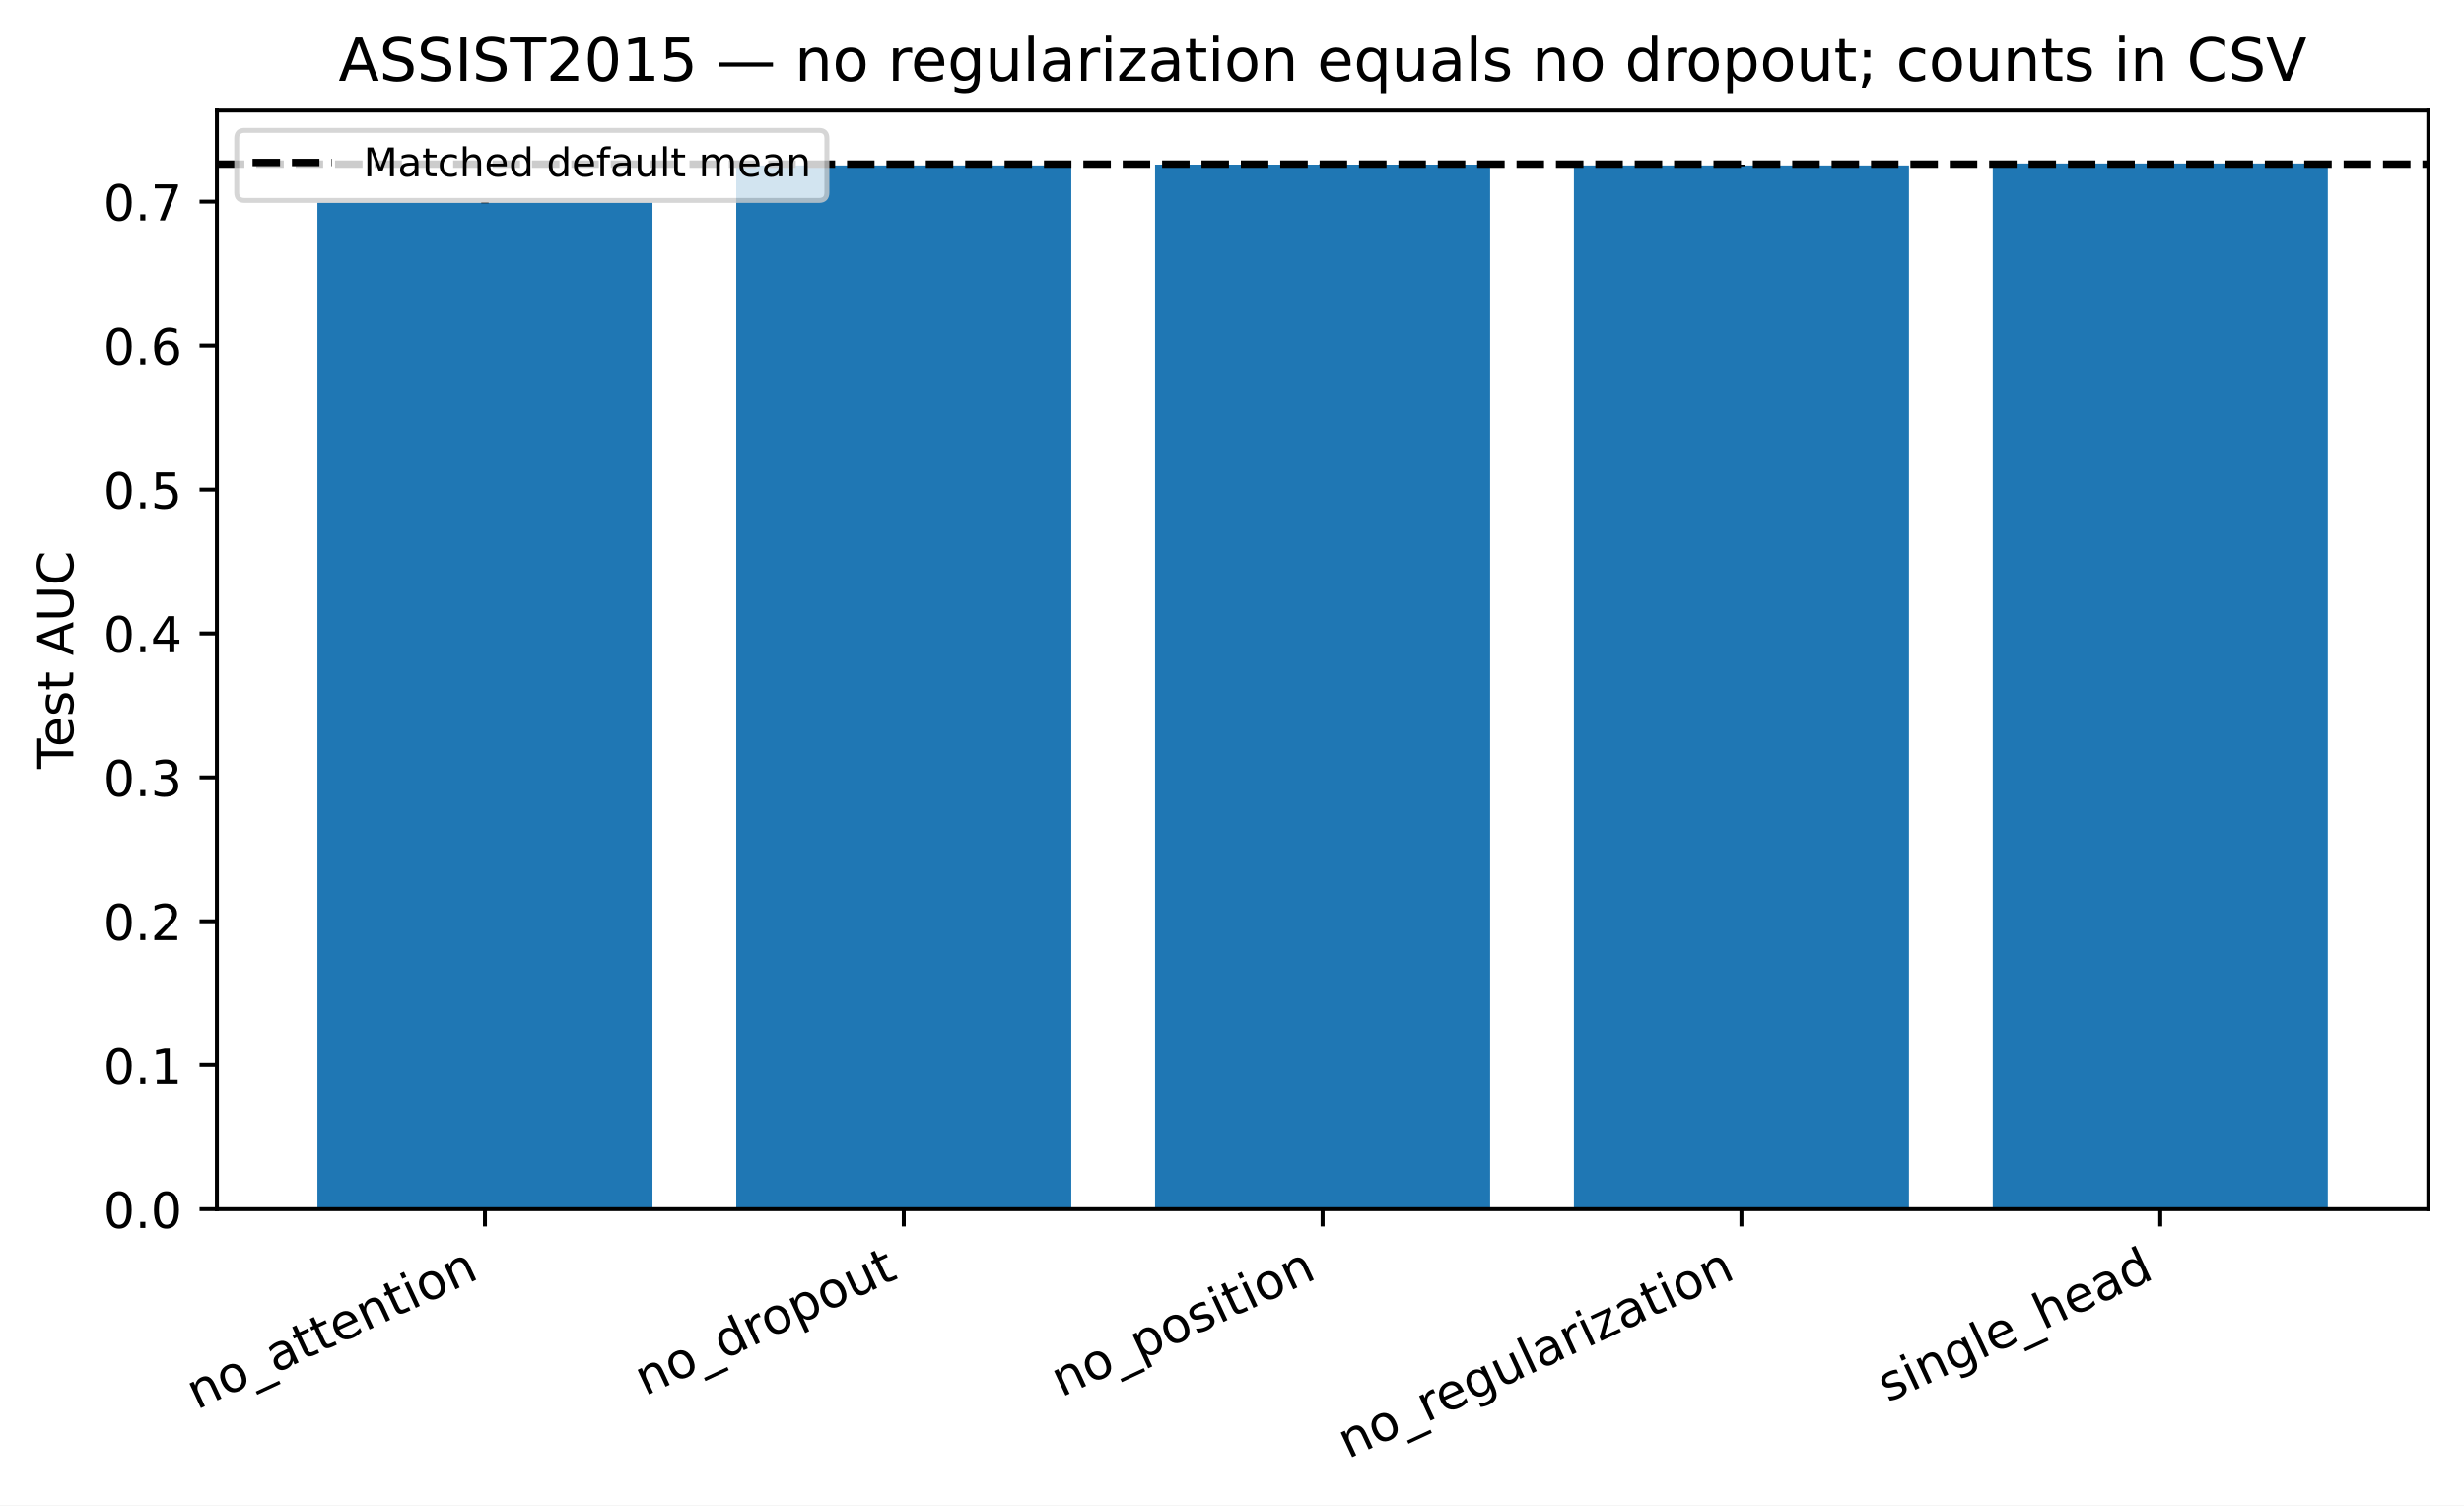
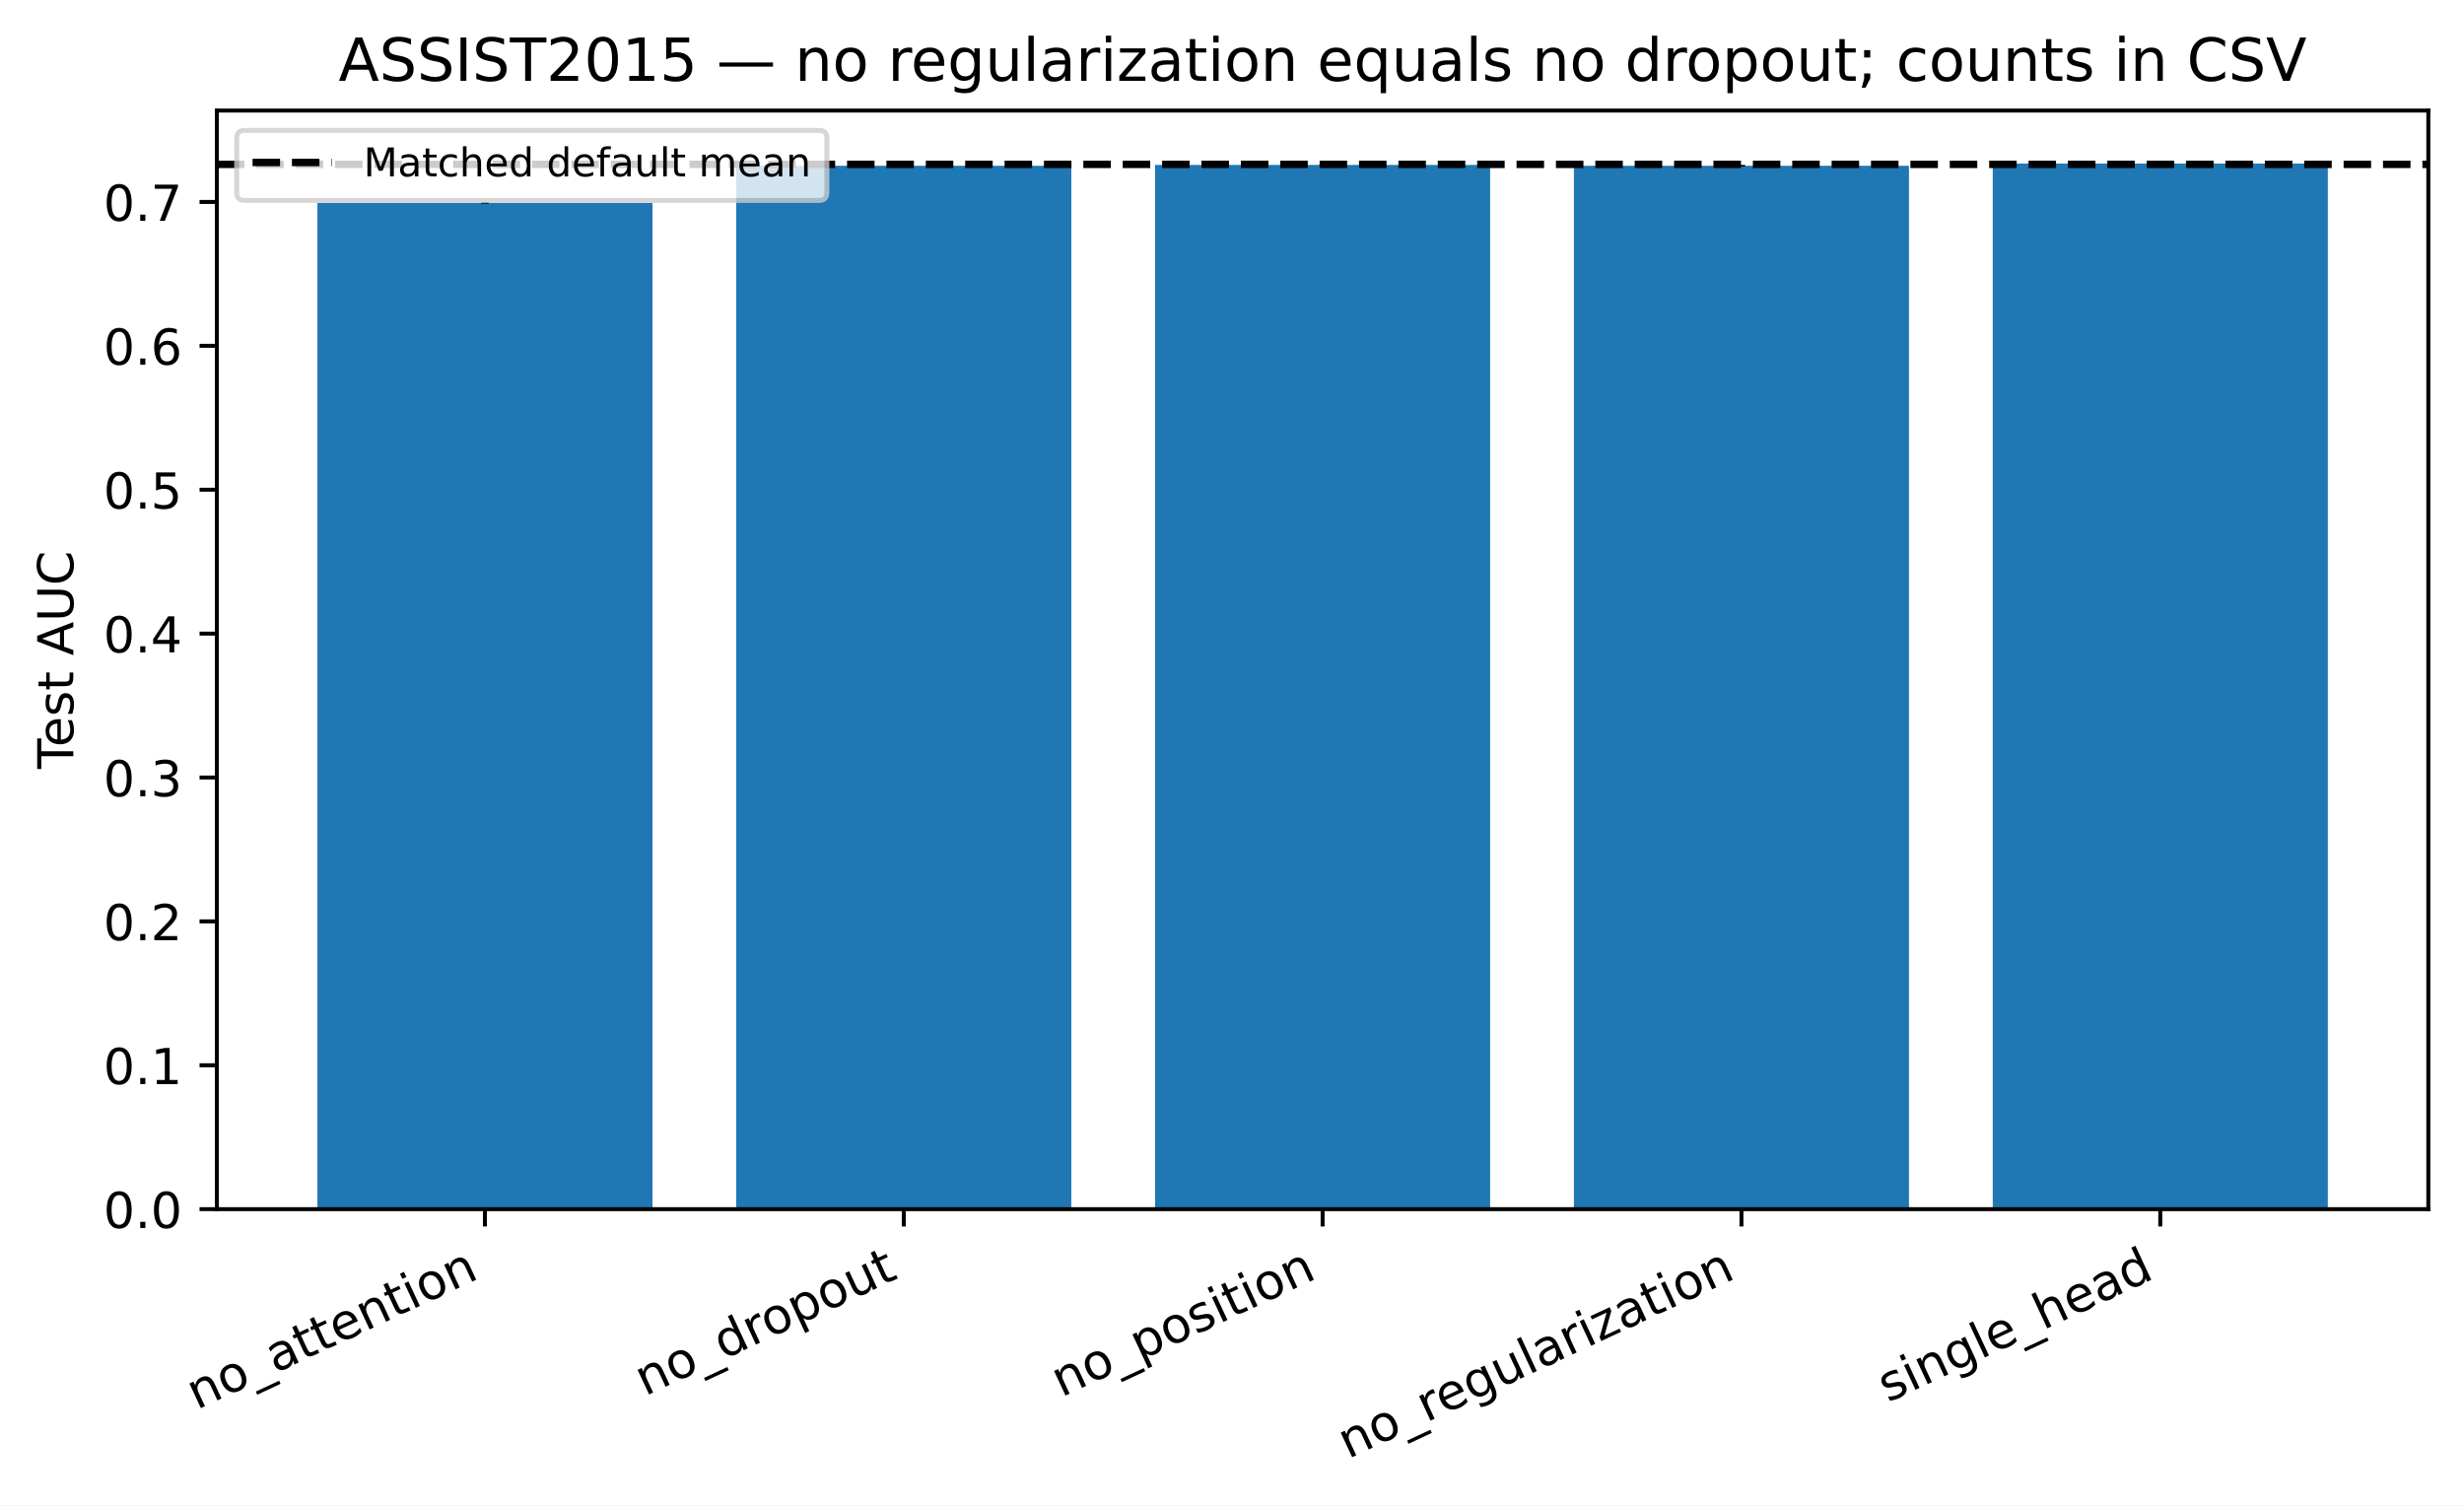
<svg xmlns="http://www.w3.org/2000/svg" xmlns:xlink="http://www.w3.org/1999/xlink" width="497.381pt" height="303.861pt" viewBox="0 0 497.381 303.861" version="1.1">
  <defs>
    <style type="text/css">*{stroke-linejoin: round; stroke-linecap: butt}</style>
  </defs>
  <g id="figure_1">
    <g id="patch_1">
      <path d="M 0 303.861  L 497.381 303.861  L 497.381 0  L 0 0  z " style="fill: #ffffff" />
    </g>
    <g id="axes_1">
      <g id="patch_2">
        <path d="M 43.781 244.078  L 490.181 244.078  L 490.181 22.318  L 43.781 22.318  z " style="fill: #ffffff" />
      </g>
      <g id="patch_3">
-         <path d="M 64.072 244.078  L 131.709 244.078  L 131.709 40.912  L 64.072 40.912  z " clip-path="url(#p408223a8af)" style="fill: #1f77b4" />
+         <path d="M 64.072 244.078  L 131.709 244.078  L 131.709 40.972  L 64.072 40.972  z " clip-path="url(#p085252cc37)" style="fill: #1f77b4" />
      </g>
      <g id="patch_4">
-         <path d="M 148.618 244.078  L 216.254 244.078  L 216.254 33.398  L 148.618 33.398  z " clip-path="url(#p408223a8af)" style="fill: #1f77b4" />
+         <path d="M 148.618 244.078  L 216.254 244.078  L 216.254 33.459  L 148.618 33.459  z " clip-path="url(#p085252cc37)" style="fill: #1f77b4" />
      </g>
      <g id="patch_5">
-         <path d="M 233.163 244.078  L 300.799 244.078  L 300.799 33.223  L 233.163 33.223  z " clip-path="url(#p408223a8af)" style="fill: #1f77b4" />
+         <path d="M 233.163 244.078  L 300.799 244.078  L 300.799 33.285  L 233.163 33.285  z " clip-path="url(#p085252cc37)" style="fill: #1f77b4" />
      </g>
      <g id="patch_6">
-         <path d="M 317.709 244.078  L 385.345 244.078  L 385.345 33.398  L 317.709 33.398  z " clip-path="url(#p408223a8af)" style="fill: #1f77b4" />
+         <path d="M 317.709 244.078  L 385.345 244.078  L 385.345 33.459  L 317.709 33.459  z " clip-path="url(#p085252cc37)" style="fill: #1f77b4" />
      </g>
      <g id="patch_7">
-         <path d="M 402.254 244.078  L 469.89 244.078  L 469.89 32.995  L 402.254 32.995  z " clip-path="url(#p408223a8af)" style="fill: #1f77b4" />
+         <path d="M 402.254 244.078  L 469.89 244.078  L 469.89 33.01  L 402.254 33.01  z " clip-path="url(#p085252cc37)" style="fill: #1f77b4" />
      </g>
      <g id="matplotlib.axis_1">
        <g id="xtick_1">
          <g id="line2d_1">
            <defs>
-               <path id="m7290fd8540" d="M 0 0  L 0 3.5  " style="stroke: #000000; stroke-width: 0.8" />
+               <path id="m15f4d69c09" d="M 0 0  L 0 3.5  " style="stroke: #000000; stroke-width: 0.8" />
            </defs>
            <g>
-               <use xlink:href="#m7290fd8540" x="97.89" y="244.078" style="stroke: #000000; stroke-width: 0.8" />
+               <use xlink:href="#m15f4d69c09" x="97.89" y="244.078" style="stroke: #000000; stroke-width: 0.8" />
            </g>
          </g>
          <g id="text_1">
            <g transform="translate(39.73277 284.6193) rotate(-25) scale(0.1 -0.1)">
              <defs>
                <path id="DejaVuSans-6e" d="M 3513 2113  L 3513 0  L 2938 0  L 2938 2094  Q 2938 2591 2744 2837  Q 2550 3084 2163 3084  Q 1697 3084 1428 2787  Q 1159 2491 1159 1978  L 1159 0  L 581 0  L 581 3500  L 1159 3500  L 1159 2956  Q 1366 3272 1645 3428  Q 1925 3584 2291 3584  Q 2894 3584 3203 3211  Q 3513 2838 3513 2113  z " transform="scale(0.015625)" />
                <path id="DejaVuSans-6f" d="M 1959 3097  Q 1497 3097 1228 2736  Q 959 2375 959 1747  Q 959 1119 1226 758  Q 1494 397 1959 397  Q 2419 397 2687 759  Q 2956 1122 2956 1747  Q 2956 2369 2687 2733  Q 2419 3097 1959 3097  z M 1959 3584  Q 2709 3584 3137 3096  Q 3566 2609 3566 1747  Q 3566 888 3137 398  Q 2709 -91 1959 -91  Q 1206 -91 779 398  Q 353 888 353 1747  Q 353 2609 779 3096  Q 1206 3584 1959 3584  z " transform="scale(0.015625)" />
                <path id="DejaVuSans-5f" d="M 3263 -1063  L 3263 -1509  L -63 -1509  L -63 -1063  L 3263 -1063  z " transform="scale(0.015625)" />
                <path id="DejaVuSans-61" d="M 2194 1759  Q 1497 1759 1228 1600  Q 959 1441 959 1056  Q 959 750 1161 570  Q 1363 391 1709 391  Q 2188 391 2477 730  Q 2766 1069 2766 1631  L 2766 1759  L 2194 1759  z M 3341 1997  L 3341 0  L 2766 0  L 2766 531  Q 2569 213 2275 61  Q 1981 -91 1556 -91  Q 1019 -91 701 211  Q 384 513 384 1019  Q 384 1609 779 1909  Q 1175 2209 1959 2209  L 2766 2209  L 2766 2266  Q 2766 2663 2505 2880  Q 2244 3097 1772 3097  Q 1472 3097 1187 3025  Q 903 2953 641 2809  L 641 3341  Q 956 3463 1253 3523  Q 1550 3584 1831 3584  Q 2591 3584 2966 3190  Q 3341 2797 3341 1997  z " transform="scale(0.015625)" />
                <path id="DejaVuSans-74" d="M 1172 4494  L 1172 3500  L 2356 3500  L 2356 3053  L 1172 3053  L 1172 1153  Q 1172 725 1289 603  Q 1406 481 1766 481  L 2356 481  L 2356 0  L 1766 0  Q 1100 0 847 248  Q 594 497 594 1153  L 594 3053  L 172 3053  L 172 3500  L 594 3500  L 594 4494  L 1172 4494  z " transform="scale(0.015625)" />
                <path id="DejaVuSans-65" d="M 3597 1894  L 3597 1613  L 953 1613  Q 991 1019 1311 708  Q 1631 397 2203 397  Q 2534 397 2845 478  Q 3156 559 3463 722  L 3463 178  Q 3153 47 2828 -22  Q 2503 -91 2169 -91  Q 1331 -91 842 396  Q 353 884 353 1716  Q 353 2575 817 3079  Q 1281 3584 2069 3584  Q 2775 3584 3186 3129  Q 3597 2675 3597 1894  z M 3022 2063  Q 3016 2534 2758 2815  Q 2500 3097 2075 3097  Q 1594 3097 1305 2825  Q 1016 2553 972 2059  L 3022 2063  z " transform="scale(0.015625)" />
                <path id="DejaVuSans-69" d="M 603 3500  L 1178 3500  L 1178 0  L 603 0  L 603 3500  z M 603 4863  L 1178 4863  L 1178 4134  L 603 4134  L 603 4863  z " transform="scale(0.015625)" />
              </defs>
              <use xlink:href="#DejaVuSans-6e" />
              <use xlink:href="#DejaVuSans-6f" x="63.379" />
              <use xlink:href="#DejaVuSans-5f" x="124.561" />
              <use xlink:href="#DejaVuSans-61" x="174.561" />
              <use xlink:href="#DejaVuSans-74" x="235.84" />
              <use xlink:href="#DejaVuSans-74" x="275.049" />
              <use xlink:href="#DejaVuSans-65" x="314.258" />
              <use xlink:href="#DejaVuSans-6e" x="375.781" />
              <use xlink:href="#DejaVuSans-74" x="439.16" />
              <use xlink:href="#DejaVuSans-69" x="478.369" />
              <use xlink:href="#DejaVuSans-6f" x="506.152" />
              <use xlink:href="#DejaVuSans-6e" x="567.334" />
            </g>
          </g>
        </g>
        <g id="xtick_2">
          <g id="line2d_2">
            <g>
-               <use xlink:href="#m7290fd8540" x="182.436" y="244.078" style="stroke: #000000; stroke-width: 0.8" />
+               <use xlink:href="#m15f4d69c09" x="182.436" y="244.078" style="stroke: #000000; stroke-width: 0.8" />
            </g>
          </g>
          <g id="text_2">
            <g transform="translate(130.2018 281.8571) rotate(-25) scale(0.1 -0.1)">
              <defs>
                <path id="DejaVuSans-64" d="M 2906 2969  L 2906 4863  L 3481 4863  L 3481 0  L 2906 0  L 2906 525  Q 2725 213 2448 61  Q 2172 -91 1784 -91  Q 1150 -91 751 415  Q 353 922 353 1747  Q 353 2572 751 3078  Q 1150 3584 1784 3584  Q 2172 3584 2448 3432  Q 2725 3281 2906 2969  z M 947 1747  Q 947 1113 1208 752  Q 1469 391 1925 391  Q 2381 391 2643 752  Q 2906 1113 2906 1747  Q 2906 2381 2643 2742  Q 2381 3103 1925 3103  Q 1469 3103 1208 2742  Q 947 2381 947 1747  z " transform="scale(0.015625)" />
                <path id="DejaVuSans-72" d="M 2631 2963  Q 2534 3019 2420 3045  Q 2306 3072 2169 3072  Q 1681 3072 1420 2755  Q 1159 2438 1159 1844  L 1159 0  L 581 0  L 581 3500  L 1159 3500  L 1159 2956  Q 1341 3275 1631 3429  Q 1922 3584 2338 3584  Q 2397 3584 2469 3576  Q 2541 3569 2628 3553  L 2631 2963  z " transform="scale(0.015625)" />
                <path id="DejaVuSans-70" d="M 1159 525  L 1159 -1331  L 581 -1331  L 581 3500  L 1159 3500  L 1159 2969  Q 1341 3281 1617 3432  Q 1894 3584 2278 3584  Q 2916 3584 3314 3078  Q 3713 2572 3713 1747  Q 3713 922 3314 415  Q 2916 -91 2278 -91  Q 1894 -91 1617 61  Q 1341 213 1159 525  z M 3116 1747  Q 3116 2381 2855 2742  Q 2594 3103 2138 3103  Q 1681 3103 1420 2742  Q 1159 2381 1159 1747  Q 1159 1113 1420 752  Q 1681 391 2138 391  Q 2594 391 2855 752  Q 3116 1113 3116 1747  z " transform="scale(0.015625)" />
                <path id="DejaVuSans-75" d="M 544 1381  L 544 3500  L 1119 3500  L 1119 1403  Q 1119 906 1312 657  Q 1506 409 1894 409  Q 2359 409 2629 706  Q 2900 1003 2900 1516  L 2900 3500  L 3475 3500  L 3475 0  L 2900 0  L 2900 538  Q 2691 219 2414 64  Q 2138 -91 1772 -91  Q 1169 -91 856 284  Q 544 659 544 1381  z M 1991 3584  L 1991 3584  z " transform="scale(0.015625)" />
              </defs>
              <use xlink:href="#DejaVuSans-6e" />
              <use xlink:href="#DejaVuSans-6f" x="63.379" />
              <use xlink:href="#DejaVuSans-5f" x="124.561" />
              <use xlink:href="#DejaVuSans-64" x="174.561" />
              <use xlink:href="#DejaVuSans-72" x="238.037" />
              <use xlink:href="#DejaVuSans-6f" x="276.9" />
              <use xlink:href="#DejaVuSans-70" x="338.082" />
              <use xlink:href="#DejaVuSans-6f" x="401.559" />
              <use xlink:href="#DejaVuSans-75" x="462.74" />
              <use xlink:href="#DejaVuSans-74" x="526.119" />
            </g>
          </g>
        </g>
        <g id="xtick_3">
          <g id="line2d_3">
            <g>
-               <use xlink:href="#m7290fd8540" x="266.981" y="244.078" style="stroke: #000000; stroke-width: 0.8" />
+               <use xlink:href="#m15f4d69c09" x="266.981" y="244.078" style="stroke: #000000; stroke-width: 0.8" />
            </g>
          </g>
          <g id="text_3">
            <g transform="translate(214.2658 282.0816) rotate(-25) scale(0.1 -0.1)">
              <defs>
                <path id="DejaVuSans-73" d="M 2834 3397  L 2834 2853  Q 2591 2978 2328 3040  Q 2066 3103 1784 3103  Q 1356 3103 1142 2972  Q 928 2841 928 2578  Q 928 2378 1081 2264  Q 1234 2150 1697 2047  L 1894 2003  Q 2506 1872 2764 1633  Q 3022 1394 3022 966  Q 3022 478 2636 193  Q 2250 -91 1575 -91  Q 1294 -91 989 -36  Q 684 19 347 128  L 347 722  Q 666 556 975 473  Q 1284 391 1588 391  Q 1994 391 2212 530  Q 2431 669 2431 922  Q 2431 1156 2273 1281  Q 2116 1406 1581 1522  L 1381 1569  Q 847 1681 609 1914  Q 372 2147 372 2553  Q 372 3047 722 3315  Q 1072 3584 1716 3584  Q 2034 3584 2315 3537  Q 2597 3491 2834 3397  z " transform="scale(0.015625)" />
              </defs>
              <use xlink:href="#DejaVuSans-6e" />
              <use xlink:href="#DejaVuSans-6f" x="63.379" />
              <use xlink:href="#DejaVuSans-5f" x="124.561" />
              <use xlink:href="#DejaVuSans-70" x="174.561" />
              <use xlink:href="#DejaVuSans-6f" x="238.037" />
              <use xlink:href="#DejaVuSans-73" x="299.219" />
              <use xlink:href="#DejaVuSans-69" x="351.318" />
              <use xlink:href="#DejaVuSans-74" x="379.102" />
              <use xlink:href="#DejaVuSans-69" x="418.311" />
              <use xlink:href="#DejaVuSans-6f" x="446.094" />
              <use xlink:href="#DejaVuSans-6e" x="507.275" />
            </g>
          </g>
        </g>
        <g id="xtick_4">
          <g id="line2d_4">
            <g>
-               <use xlink:href="#m7290fd8540" x="351.527" y="244.078" style="stroke: #000000; stroke-width: 0.8" />
+               <use xlink:href="#m15f4d69c09" x="351.527" y="244.078" style="stroke: #000000; stroke-width: 0.8" />
            </g>
          </g>
          <g id="text_4">
            <g transform="translate(272.1275 294.5244) rotate(-25) scale(0.1 -0.1)">
              <defs>
                <path id="DejaVuSans-67" d="M 2906 1791  Q 2906 2416 2648 2759  Q 2391 3103 1925 3103  Q 1463 3103 1205 2759  Q 947 2416 947 1791  Q 947 1169 1205 825  Q 1463 481 1925 481  Q 2391 481 2648 825  Q 2906 1169 2906 1791  z M 3481 434  Q 3481 -459 3084 -895  Q 2688 -1331 1869 -1331  Q 1566 -1331 1297 -1286  Q 1028 -1241 775 -1147  L 775 -588  Q 1028 -725 1275 -790  Q 1522 -856 1778 -856  Q 2344 -856 2625 -561  Q 2906 -266 2906 331  L 2906 616  Q 2728 306 2450 153  Q 2172 0 1784 0  Q 1141 0 747 490  Q 353 981 353 1791  Q 353 2603 747 3093  Q 1141 3584 1784 3584  Q 2172 3584 2450 3431  Q 2728 3278 2906 2969  L 2906 3500  L 3481 3500  L 3481 434  z " transform="scale(0.015625)" />
                <path id="DejaVuSans-6c" d="M 603 4863  L 1178 4863  L 1178 0  L 603 0  L 603 4863  z " transform="scale(0.015625)" />
                <path id="DejaVuSans-7a" d="M 353 3500  L 3084 3500  L 3084 2975  L 922 459  L 3084 459  L 3084 0  L 275 0  L 275 525  L 2438 3041  L 353 3041  L 353 3500  z " transform="scale(0.015625)" />
              </defs>
              <use xlink:href="#DejaVuSans-6e" />
              <use xlink:href="#DejaVuSans-6f" x="63.379" />
              <use xlink:href="#DejaVuSans-5f" x="124.561" />
              <use xlink:href="#DejaVuSans-72" x="174.561" />
              <use xlink:href="#DejaVuSans-65" x="213.424" />
              <use xlink:href="#DejaVuSans-67" x="274.947" />
              <use xlink:href="#DejaVuSans-75" x="338.424" />
              <use xlink:href="#DejaVuSans-6c" x="401.803" />
              <use xlink:href="#DejaVuSans-61" x="429.586" />
              <use xlink:href="#DejaVuSans-72" x="490.865" />
              <use xlink:href="#DejaVuSans-69" x="531.979" />
              <use xlink:href="#DejaVuSans-7a" x="559.762" />
              <use xlink:href="#DejaVuSans-61" x="612.252" />
              <use xlink:href="#DejaVuSans-74" x="673.531" />
              <use xlink:href="#DejaVuSans-69" x="712.74" />
              <use xlink:href="#DejaVuSans-6f" x="740.523" />
              <use xlink:href="#DejaVuSans-6e" x="801.705" />
            </g>
          </g>
        </g>
        <g id="xtick_5">
          <g id="line2d_5">
            <g>
-               <use xlink:href="#m7290fd8540" x="436.072" y="244.078" style="stroke: #000000; stroke-width: 0.8" />
+               <use xlink:href="#m15f4d69c09" x="436.072" y="244.078" style="stroke: #000000; stroke-width: 0.8" />
            </g>
          </g>
          <g id="text_5">
            <g transform="translate(381.0852 283.1408) rotate(-25) scale(0.1 -0.1)">
              <defs>
                <path id="DejaVuSans-68" d="M 3513 2113  L 3513 0  L 2938 0  L 2938 2094  Q 2938 2591 2744 2837  Q 2550 3084 2163 3084  Q 1697 3084 1428 2787  Q 1159 2491 1159 1978  L 1159 0  L 581 0  L 581 4863  L 1159 4863  L 1159 2956  Q 1366 3272 1645 3428  Q 1925 3584 2291 3584  Q 2894 3584 3203 3211  Q 3513 2838 3513 2113  z " transform="scale(0.015625)" />
              </defs>
              <use xlink:href="#DejaVuSans-73" />
              <use xlink:href="#DejaVuSans-69" x="52.1" />
              <use xlink:href="#DejaVuSans-6e" x="79.883" />
              <use xlink:href="#DejaVuSans-67" x="143.262" />
              <use xlink:href="#DejaVuSans-6c" x="206.738" />
              <use xlink:href="#DejaVuSans-65" x="234.521" />
              <use xlink:href="#DejaVuSans-5f" x="296.045" />
              <use xlink:href="#DejaVuSans-68" x="346.045" />
              <use xlink:href="#DejaVuSans-65" x="409.424" />
              <use xlink:href="#DejaVuSans-61" x="470.947" />
              <use xlink:href="#DejaVuSans-64" x="532.227" />
            </g>
          </g>
        </g>
      </g>
      <g id="matplotlib.axis_2">
        <g id="ytick_1">
          <g id="line2d_6">
            <defs>
-               <path id="m4f6379c3c5" d="M 0 0  L -3.5 0  " style="stroke: #000000; stroke-width: 0.8" />
+               <path id="maaf3dd79a8" d="M 0 0  L -3.5 0  " style="stroke: #000000; stroke-width: 0.8" />
            </defs>
            <g>
-               <use xlink:href="#m4f6379c3c5" x="43.781" y="244.078" style="stroke: #000000; stroke-width: 0.8" />
+               <use xlink:href="#maaf3dd79a8" x="43.781" y="244.078" style="stroke: #000000; stroke-width: 0.8" />
            </g>
          </g>
          <g id="text_6">
            <g transform="translate(20.87813 247.8773) scale(0.1 -0.1)">
              <defs>
                <path id="DejaVuSans-30" d="M 2034 4250  Q 1547 4250 1301 3770  Q 1056 3291 1056 2328  Q 1056 1369 1301 889  Q 1547 409 2034 409  Q 2525 409 2770 889  Q 3016 1369 3016 2328  Q 3016 3291 2770 3770  Q 2525 4250 2034 4250  z M 2034 4750  Q 2819 4750 3233 4129  Q 3647 3509 3647 2328  Q 3647 1150 3233 529  Q 2819 -91 2034 -91  Q 1250 -91 836 529  Q 422 1150 422 2328  Q 422 3509 836 4129  Q 1250 4750 2034 4750  z " transform="scale(0.015625)" />
                <path id="DejaVuSans-2e" d="M 684 794  L 1344 794  L 1344 0  L 684 0  L 684 794  z " transform="scale(0.015625)" />
              </defs>
              <use xlink:href="#DejaVuSans-30" />
              <use xlink:href="#DejaVuSans-2e" x="63.623" />
              <use xlink:href="#DejaVuSans-30" x="95.41" />
            </g>
          </g>
        </g>
        <g id="ytick_2">
          <g id="line2d_7">
            <g>
-               <use xlink:href="#m4f6379c3c5" x="43.781" y="215.025" style="stroke: #000000; stroke-width: 0.8" />
+               <use xlink:href="#maaf3dd79a8" x="43.781" y="215.033" style="stroke: #000000; stroke-width: 0.8" />
            </g>
          </g>
          <g id="text_7">
-             <g transform="translate(20.87813 218.8239) scale(0.1 -0.1)">
+             <g transform="translate(20.87813 218.8324) scale(0.1 -0.1)">
              <defs>
                <path id="DejaVuSans-31" d="M 794 531  L 1825 531  L 1825 4091  L 703 3866  L 703 4441  L 1819 4666  L 2450 4666  L 2450 531  L 3481 531  L 3481 0  L 794 0  L 794 531  z " transform="scale(0.015625)" />
              </defs>
              <use xlink:href="#DejaVuSans-30" />
              <use xlink:href="#DejaVuSans-2e" x="63.623" />
              <use xlink:href="#DejaVuSans-31" x="95.41" />
            </g>
          </g>
        </g>
        <g id="ytick_3">
          <g id="line2d_8">
            <g>
-               <use xlink:href="#m4f6379c3c5" x="43.781" y="185.971" style="stroke: #000000; stroke-width: 0.8" />
+               <use xlink:href="#maaf3dd79a8" x="43.781" y="185.988" style="stroke: #000000; stroke-width: 0.8" />
            </g>
          </g>
          <g id="text_8">
-             <g transform="translate(20.87813 189.7705) scale(0.1 -0.1)">
+             <g transform="translate(20.87813 189.7875) scale(0.1 -0.1)">
              <defs>
                <path id="DejaVuSans-32" d="M 1228 531  L 3431 531  L 3431 0  L 469 0  L 469 531  Q 828 903 1448 1529  Q 2069 2156 2228 2338  Q 2531 2678 2651 2914  Q 2772 3150 2772 3378  Q 2772 3750 2511 3984  Q 2250 4219 1831 4219  Q 1534 4219 1204 4116  Q 875 4013 500 3803  L 500 4441  Q 881 4594 1212 4672  Q 1544 4750 1819 4750  Q 2544 4750 2975 4387  Q 3406 4025 3406 3419  Q 3406 3131 3298 2873  Q 3191 2616 2906 2266  Q 2828 2175 2409 1742  Q 1991 1309 1228 531  z " transform="scale(0.015625)" />
              </defs>
              <use xlink:href="#DejaVuSans-30" />
              <use xlink:href="#DejaVuSans-2e" x="63.623" />
              <use xlink:href="#DejaVuSans-32" x="95.41" />
            </g>
          </g>
        </g>
        <g id="ytick_4">
          <g id="line2d_9">
            <g>
-               <use xlink:href="#m4f6379c3c5" x="43.781" y="156.918" style="stroke: #000000; stroke-width: 0.8" />
+               <use xlink:href="#maaf3dd79a8" x="43.781" y="156.943" style="stroke: #000000; stroke-width: 0.8" />
            </g>
          </g>
          <g id="text_9">
-             <g transform="translate(20.87813 160.7171) scale(0.1 -0.1)">
+             <g transform="translate(20.87813 160.7425) scale(0.1 -0.1)">
              <defs>
                <path id="DejaVuSans-33" d="M 2597 2516  Q 3050 2419 3304 2112  Q 3559 1806 3559 1356  Q 3559 666 3084 287  Q 2609 -91 1734 -91  Q 1441 -91 1130 -33  Q 819 25 488 141  L 488 750  Q 750 597 1062 519  Q 1375 441 1716 441  Q 2309 441 2620 675  Q 2931 909 2931 1356  Q 2931 1769 2642 2001  Q 2353 2234 1838 2234  L 1294 2234  L 1294 2753  L 1863 2753  Q 2328 2753 2575 2939  Q 2822 3125 2822 3475  Q 2822 3834 2567 4026  Q 2313 4219 1838 4219  Q 1578 4219 1281 4162  Q 984 4106 628 3988  L 628 4550  Q 988 4650 1302 4700  Q 1616 4750 1894 4750  Q 2613 4750 3031 4423  Q 3450 4097 3450 3541  Q 3450 3153 3228 2886  Q 3006 2619 2597 2516  z " transform="scale(0.015625)" />
              </defs>
              <use xlink:href="#DejaVuSans-30" />
              <use xlink:href="#DejaVuSans-2e" x="63.623" />
              <use xlink:href="#DejaVuSans-33" x="95.41" />
            </g>
          </g>
        </g>
        <g id="ytick_5">
          <g id="line2d_10">
            <g>
-               <use xlink:href="#m4f6379c3c5" x="43.781" y="127.865" style="stroke: #000000; stroke-width: 0.8" />
+               <use xlink:href="#maaf3dd79a8" x="43.781" y="127.898" style="stroke: #000000; stroke-width: 0.8" />
            </g>
          </g>
          <g id="text_10">
-             <g transform="translate(20.87813 131.6637) scale(0.1 -0.1)">
+             <g transform="translate(20.87813 131.6976) scale(0.1 -0.1)">
              <defs>
                <path id="DejaVuSans-34" d="M 2419 4116  L 825 1625  L 2419 1625  L 2419 4116  z M 2253 4666  L 3047 4666  L 3047 1625  L 3713 1625  L 3713 1100  L 3047 1100  L 3047 0  L 2419 0  L 2419 1100  L 313 1100  L 313 1709  L 2253 4666  z " transform="scale(0.015625)" />
              </defs>
              <use xlink:href="#DejaVuSans-30" />
              <use xlink:href="#DejaVuSans-2e" x="63.623" />
              <use xlink:href="#DejaVuSans-34" x="95.41" />
            </g>
          </g>
        </g>
        <g id="ytick_6">
          <g id="line2d_11">
            <g>
-               <use xlink:href="#m4f6379c3c5" x="43.781" y="98.811" style="stroke: #000000; stroke-width: 0.8" />
+               <use xlink:href="#maaf3dd79a8" x="43.781" y="98.853" style="stroke: #000000; stroke-width: 0.8" />
            </g>
          </g>
          <g id="text_11">
-             <g transform="translate(20.87813 102.6103) scale(0.1 -0.1)">
+             <g transform="translate(20.87813 102.6526) scale(0.1 -0.1)">
              <defs>
                <path id="DejaVuSans-35" d="M 691 4666  L 3169 4666  L 3169 4134  L 1269 4134  L 1269 2991  Q 1406 3038 1543 3061  Q 1681 3084 1819 3084  Q 2600 3084 3056 2656  Q 3513 2228 3513 1497  Q 3513 744 3044 326  Q 2575 -91 1722 -91  Q 1428 -91 1123 -41  Q 819 9 494 109  L 494 744  Q 775 591 1075 516  Q 1375 441 1709 441  Q 2250 441 2565 725  Q 2881 1009 2881 1497  Q 2881 1984 2565 2268  Q 2250 2553 1709 2553  Q 1456 2553 1204 2497  Q 953 2441 691 2322  L 691 4666  z " transform="scale(0.015625)" />
              </defs>
              <use xlink:href="#DejaVuSans-30" />
              <use xlink:href="#DejaVuSans-2e" x="63.623" />
              <use xlink:href="#DejaVuSans-35" x="95.41" />
            </g>
          </g>
        </g>
        <g id="ytick_7">
          <g id="line2d_12">
            <g>
-               <use xlink:href="#m4f6379c3c5" x="43.781" y="69.758" style="stroke: #000000; stroke-width: 0.8" />
+               <use xlink:href="#maaf3dd79a8" x="43.781" y="69.808" style="stroke: #000000; stroke-width: 0.8" />
            </g>
          </g>
          <g id="text_12">
-             <g transform="translate(20.87813 73.55693) scale(0.1 -0.1)">
+             <g transform="translate(20.87813 73.6077) scale(0.1 -0.1)">
              <defs>
                <path id="DejaVuSans-36" d="M 2113 2584  Q 1688 2584 1439 2293  Q 1191 2003 1191 1497  Q 1191 994 1439 701  Q 1688 409 2113 409  Q 2538 409 2786 701  Q 3034 994 3034 1497  Q 3034 2003 2786 2293  Q 2538 2584 2113 2584  z M 3366 4563  L 3366 3988  Q 3128 4100 2886 4159  Q 2644 4219 2406 4219  Q 1781 4219 1451 3797  Q 1122 3375 1075 2522  Q 1259 2794 1537 2939  Q 1816 3084 2150 3084  Q 2853 3084 3261 2657  Q 3669 2231 3669 1497  Q 3669 778 3244 343  Q 2819 -91 2113 -91  Q 1303 -91 875 529  Q 447 1150 447 2328  Q 447 3434 972 4092  Q 1497 4750 2381 4750  Q 2619 4750 2861 4703  Q 3103 4656 3366 4563  z " transform="scale(0.015625)" />
              </defs>
              <use xlink:href="#DejaVuSans-30" />
              <use xlink:href="#DejaVuSans-2e" x="63.623" />
              <use xlink:href="#DejaVuSans-36" x="95.41" />
            </g>
          </g>
        </g>
        <g id="ytick_8">
          <g id="line2d_13">
            <g>
-               <use xlink:href="#m4f6379c3c5" x="43.781" y="40.704" style="stroke: #000000; stroke-width: 0.8" />
+               <use xlink:href="#maaf3dd79a8" x="43.781" y="40.764" style="stroke: #000000; stroke-width: 0.8" />
            </g>
          </g>
          <g id="text_13">
-             <g transform="translate(20.87813 44.50352) scale(0.1 -0.1)">
+             <g transform="translate(20.87813 44.56276) scale(0.1 -0.1)">
              <defs>
                <path id="DejaVuSans-37" d="M 525 4666  L 3525 4666  L 3525 4397  L 1831 0  L 1172 0  L 2766 4134  L 525 4134  L 525 4666  z " transform="scale(0.015625)" />
              </defs>
              <use xlink:href="#DejaVuSans-30" />
              <use xlink:href="#DejaVuSans-2e" x="63.623" />
              <use xlink:href="#DejaVuSans-37" x="95.41" />
            </g>
          </g>
        </g>
        <g id="text_14">
          <g transform="translate(14.79844 155.2036) rotate(-90) scale(0.1 -0.1)">
            <defs>
              <path id="DejaVuSans-54" d="M -19 4666  L 3928 4666  L 3928 4134  L 2272 4134  L 2272 0  L 1638 0  L 1638 4134  L -19 4134  L -19 4666  z " transform="scale(0.015625)" />
              <path id="DejaVuSans-20" transform="scale(0.015625)" />
              <path id="DejaVuSans-41" d="M 2188 4044  L 1331 1722  L 3047 1722  L 2188 4044  z M 1831 4666  L 2547 4666  L 4325 0  L 3669 0  L 3244 1197  L 1141 1197  L 716 0  L 50 0  L 1831 4666  z " transform="scale(0.015625)" />
              <path id="DejaVuSans-55" d="M 556 4666  L 1191 4666  L 1191 1831  Q 1191 1081 1462 751  Q 1734 422 2344 422  Q 2950 422 3222 751  Q 3494 1081 3494 1831  L 3494 4666  L 4128 4666  L 4128 1753  Q 4128 841 3676 375  Q 3225 -91 2344 -91  Q 1459 -91 1007 375  Q 556 841 556 1753  L 556 4666  z " transform="scale(0.015625)" />
              <path id="DejaVuSans-43" d="M 4122 4306  L 4122 3641  Q 3803 3938 3442 4084  Q 3081 4231 2675 4231  Q 1875 4231 1450 3742  Q 1025 3253 1025 2328  Q 1025 1406 1450 917  Q 1875 428 2675 428  Q 3081 428 3442 575  Q 3803 722 4122 1019  L 4122 359  Q 3791 134 3420 21  Q 3050 -91 2638 -91  Q 1578 -91 968 557  Q 359 1206 359 2328  Q 359 3453 968 4101  Q 1578 4750 2638 4750  Q 3056 4750 3426 4639  Q 3797 4528 4122 4306  z " transform="scale(0.015625)" />
            </defs>
            <use xlink:href="#DejaVuSans-54" />
            <use xlink:href="#DejaVuSans-65" x="44.084" />
            <use xlink:href="#DejaVuSans-73" x="105.607" />
            <use xlink:href="#DejaVuSans-74" x="157.707" />
            <use xlink:href="#DejaVuSans-20" x="196.916" />
            <use xlink:href="#DejaVuSans-41" x="228.703" />
            <use xlink:href="#DejaVuSans-55" x="297.111" />
            <use xlink:href="#DejaVuSans-43" x="370.305" />
          </g>
        </g>
      </g>
      <g id="LineCollection_1">
-         <path d="M 97.89 41.041  L 97.89 40.784  " clip-path="url(#p408223a8af)" style="fill: none; stroke: #000000; stroke-width: 1.5" />
-         <path d="M 182.436 33.57  L 182.436 33.225  " clip-path="url(#p408223a8af)" style="fill: none; stroke: #000000; stroke-width: 1.5" />
-         <path d="M 266.981 33.277  L 266.981 33.17  " clip-path="url(#p408223a8af)" style="fill: none; stroke: #000000; stroke-width: 1.5" />
-         <path d="M 351.527 33.57  L 351.527 33.225  " clip-path="url(#p408223a8af)" style="fill: none; stroke: #000000; stroke-width: 1.5" />
-         <path d="M 436.072 33.111  L 436.072 32.878  " clip-path="url(#p408223a8af)" style="fill: none; stroke: #000000; stroke-width: 1.5" />
+         <path d="M 97.89 41.1  L 97.89 40.843  " clip-path="url(#p085252cc37)" style="fill: none; stroke: #000000; stroke-width: 1.5" />
+         <path d="M 182.436 33.631  L 182.436 33.287  " clip-path="url(#p085252cc37)" style="fill: none; stroke: #000000; stroke-width: 1.5" />
+         <path d="M 266.981 33.338  L 266.981 33.232  " clip-path="url(#p085252cc37)" style="fill: none; stroke: #000000; stroke-width: 1.5" />
+         <path d="M 351.527 33.631  L 351.527 33.287  " clip-path="url(#p085252cc37)" style="fill: none; stroke: #000000; stroke-width: 1.5" />
+         <path d="M 436.072 33.143  L 436.072 32.878  " clip-path="url(#p085252cc37)" style="fill: none; stroke: #000000; stroke-width: 1.5" />
      </g>
      <g id="line2d_14">
-         <path d="M 43.781 33.121  L 490.181 33.121  " clip-path="url(#p408223a8af)" style="fill: none; stroke-dasharray: 5.55,2.4; stroke-dashoffset: 0; stroke: #000000; stroke-width: 1.5" />
+         <path d="M 43.781 33.184  L 490.181 33.184  " clip-path="url(#p085252cc37)" style="fill: none; stroke-dasharray: 5.55,2.4; stroke-dashoffset: 0; stroke: #000000; stroke-width: 1.5" />
      </g>
      <g id="patch_8">
        <path d="M 43.781 244.078  L 43.781 22.318  " style="fill: none; stroke: #000000; stroke-width: 0.8; stroke-linejoin: miter; stroke-linecap: square" />
      </g>
      <g id="patch_9">
        <path d="M 490.181 244.078  L 490.181 22.318  " style="fill: none; stroke: #000000; stroke-width: 0.8; stroke-linejoin: miter; stroke-linecap: square" />
      </g>
      <g id="patch_10">
        <path d="M 43.781 244.078  L 490.181 244.078  " style="fill: none; stroke: #000000; stroke-width: 0.8; stroke-linejoin: miter; stroke-linecap: square" />
      </g>
      <g id="patch_11">
        <path d="M 43.781 22.318  L 490.181 22.318  " style="fill: none; stroke: #000000; stroke-width: 0.8; stroke-linejoin: miter; stroke-linecap: square" />
      </g>
      <g id="text_15">
        <g transform="translate(68.33813 16.31812) scale(0.12 -0.12)">
          <defs>
            <path id="DejaVuSans-53" d="M 3425 4513  L 3425 3897  Q 3066 4069 2747 4153  Q 2428 4238 2131 4238  Q 1616 4238 1336 4038  Q 1056 3838 1056 3469  Q 1056 3159 1242 3001  Q 1428 2844 1947 2747  L 2328 2669  Q 3034 2534 3370 2195  Q 3706 1856 3706 1288  Q 3706 609 3251 259  Q 2797 -91 1919 -91  Q 1588 -91 1214 -16  Q 841 59 441 206  L 441 856  Q 825 641 1194 531  Q 1563 422 1919 422  Q 2459 422 2753 634  Q 3047 847 3047 1241  Q 3047 1584 2836 1778  Q 2625 1972 2144 2069  L 1759 2144  Q 1053 2284 737 2584  Q 422 2884 422 3419  Q 422 4038 858 4394  Q 1294 4750 2059 4750  Q 2388 4750 2728 4690  Q 3069 4631 3425 4513  z " transform="scale(0.015625)" />
            <path id="DejaVuSans-49" d="M 628 4666  L 1259 4666  L 1259 0  L 628 0  L 628 4666  z " transform="scale(0.015625)" />
            <path id="DejaVuSans-2014" d="M 313 1978  L 6088 1978  L 6088 1528  L 313 1528  L 313 1978  z " transform="scale(0.015625)" />
            <path id="DejaVuSans-71" d="M 947 1747  Q 947 1113 1208 752  Q 1469 391 1925 391  Q 2381 391 2643 752  Q 2906 1113 2906 1747  Q 2906 2381 2643 2742  Q 2381 3103 1925 3103  Q 1469 3103 1208 2742  Q 947 2381 947 1747  z M 2906 525  Q 2725 213 2448 61  Q 2172 -91 1784 -91  Q 1150 -91 751 415  Q 353 922 353 1747  Q 353 2572 751 3078  Q 1150 3584 1784 3584  Q 2172 3584 2448 3432  Q 2725 3281 2906 2969  L 2906 3500  L 3481 3500  L 3481 -1331  L 2906 -1331  L 2906 525  z " transform="scale(0.015625)" />
            <path id="DejaVuSans-3b" d="M 750 3309  L 1409 3309  L 1409 2516  L 750 2516  L 750 3309  z M 750 794  L 1409 794  L 1409 256  L 897 -744  L 494 -744  L 750 256  L 750 794  z " transform="scale(0.015625)" />
            <path id="DejaVuSans-63" d="M 3122 3366  L 3122 2828  Q 2878 2963 2633 3030  Q 2388 3097 2138 3097  Q 1578 3097 1268 2742  Q 959 2388 959 1747  Q 959 1106 1268 751  Q 1578 397 2138 397  Q 2388 397 2633 464  Q 2878 531 3122 666  L 3122 134  Q 2881 22 2623 -34  Q 2366 -91 2075 -91  Q 1284 -91 818 406  Q 353 903 353 1747  Q 353 2603 823 3093  Q 1294 3584 2113 3584  Q 2378 3584 2631 3529  Q 2884 3475 3122 3366  z " transform="scale(0.015625)" />
            <path id="DejaVuSans-56" d="M 1831 0  L 50 4666  L 709 4666  L 2188 738  L 3669 4666  L 4325 4666  L 2547 0  L 1831 0  z " transform="scale(0.015625)" />
          </defs>
          <use xlink:href="#DejaVuSans-41" />
          <use xlink:href="#DejaVuSans-53" x="68.408" />
          <use xlink:href="#DejaVuSans-53" x="131.885" />
          <use xlink:href="#DejaVuSans-49" x="195.361" />
          <use xlink:href="#DejaVuSans-53" x="224.854" />
          <use xlink:href="#DejaVuSans-54" x="288.33" />
          <use xlink:href="#DejaVuSans-32" x="349.414" />
          <use xlink:href="#DejaVuSans-30" x="413.037" />
          <use xlink:href="#DejaVuSans-31" x="476.66" />
          <use xlink:href="#DejaVuSans-35" x="540.283" />
          <use xlink:href="#DejaVuSans-20" x="603.906" />
          <use xlink:href="#DejaVuSans-2014" x="635.693" />
          <use xlink:href="#DejaVuSans-20" x="735.693" />
          <use xlink:href="#DejaVuSans-6e" x="767.48" />
          <use xlink:href="#DejaVuSans-6f" x="830.859" />
          <use xlink:href="#DejaVuSans-20" x="892.041" />
          <use xlink:href="#DejaVuSans-72" x="923.828" />
          <use xlink:href="#DejaVuSans-65" x="962.691" />
          <use xlink:href="#DejaVuSans-67" x="1024.215" />
          <use xlink:href="#DejaVuSans-75" x="1087.691" />
          <use xlink:href="#DejaVuSans-6c" x="1151.07" />
          <use xlink:href="#DejaVuSans-61" x="1178.854" />
          <use xlink:href="#DejaVuSans-72" x="1240.133" />
          <use xlink:href="#DejaVuSans-69" x="1281.246" />
          <use xlink:href="#DejaVuSans-7a" x="1309.029" />
          <use xlink:href="#DejaVuSans-61" x="1361.52" />
          <use xlink:href="#DejaVuSans-74" x="1422.799" />
          <use xlink:href="#DejaVuSans-69" x="1462.008" />
          <use xlink:href="#DejaVuSans-6f" x="1489.791" />
          <use xlink:href="#DejaVuSans-6e" x="1550.973" />
          <use xlink:href="#DejaVuSans-20" x="1614.352" />
          <use xlink:href="#DejaVuSans-65" x="1646.139" />
          <use xlink:href="#DejaVuSans-71" x="1707.662" />
          <use xlink:href="#DejaVuSans-75" x="1771.139" />
          <use xlink:href="#DejaVuSans-61" x="1834.518" />
          <use xlink:href="#DejaVuSans-6c" x="1895.797" />
          <use xlink:href="#DejaVuSans-73" x="1923.58" />
          <use xlink:href="#DejaVuSans-20" x="1975.68" />
          <use xlink:href="#DejaVuSans-6e" x="2007.467" />
          <use xlink:href="#DejaVuSans-6f" x="2070.846" />
          <use xlink:href="#DejaVuSans-20" x="2132.027" />
          <use xlink:href="#DejaVuSans-64" x="2163.814" />
          <use xlink:href="#DejaVuSans-72" x="2227.291" />
          <use xlink:href="#DejaVuSans-6f" x="2266.154" />
          <use xlink:href="#DejaVuSans-70" x="2327.336" />
          <use xlink:href="#DejaVuSans-6f" x="2390.812" />
          <use xlink:href="#DejaVuSans-75" x="2451.994" />
          <use xlink:href="#DejaVuSans-74" x="2515.373" />
          <use xlink:href="#DejaVuSans-3b" x="2554.582" />
          <use xlink:href="#DejaVuSans-20" x="2588.273" />
          <use xlink:href="#DejaVuSans-63" x="2620.061" />
          <use xlink:href="#DejaVuSans-6f" x="2675.041" />
          <use xlink:href="#DejaVuSans-75" x="2736.223" />
          <use xlink:href="#DejaVuSans-6e" x="2799.602" />
          <use xlink:href="#DejaVuSans-74" x="2862.98" />
          <use xlink:href="#DejaVuSans-73" x="2902.189" />
          <use xlink:href="#DejaVuSans-20" x="2954.289" />
          <use xlink:href="#DejaVuSans-69" x="2986.076" />
          <use xlink:href="#DejaVuSans-6e" x="3013.859" />
          <use xlink:href="#DejaVuSans-20" x="3077.238" />
          <use xlink:href="#DejaVuSans-43" x="3109.025" />
          <use xlink:href="#DejaVuSans-53" x="3178.85" />
          <use xlink:href="#DejaVuSans-56" x="3242.326" />
        </g>
      </g>
      <g id="legend_1">
        <g id="patch_12">
          <path d="M 49.381 40.461  L 165.314 40.461  Q 166.914 40.461 166.914 38.861  L 166.914 27.918  Q 166.914 26.318 165.314 26.318  L 49.381 26.318  Q 47.781 26.318 47.781 27.918  L 47.781 38.861  Q 47.781 40.461 49.381 40.461  z " style="fill: #ffffff; opacity: 0.8; stroke: #cccccc; stroke-linejoin: miter" />
        </g>
        <g id="line2d_15">
          <path d="M 50.981 32.797  L 58.981 32.797  L 66.981 32.797  " style="fill: none; stroke-dasharray: 5.55,2.4; stroke-dashoffset: 0; stroke: #000000; stroke-width: 1.5" />
        </g>
        <g id="text_16">
          <g transform="translate(73.38125 35.59687) scale(0.08 -0.08)">
            <defs>
              <path id="DejaVuSans-4d" d="M 628 4666  L 1569 4666  L 2759 1491  L 3956 4666  L 4897 4666  L 4897 0  L 4281 0  L 4281 4097  L 3078 897  L 2444 897  L 1241 4097  L 1241 0  L 628 0  L 628 4666  z " transform="scale(0.015625)" />
              <path id="DejaVuSans-66" d="M 2375 4863  L 2375 4384  L 1825 4384  Q 1516 4384 1395 4259  Q 1275 4134 1275 3809  L 1275 3500  L 2222 3500  L 2222 3053  L 1275 3053  L 1275 0  L 697 0  L 697 3053  L 147 3053  L 147 3500  L 697 3500  L 697 3744  Q 697 4328 969 4595  Q 1241 4863 1831 4863  L 2375 4863  z " transform="scale(0.015625)" />
              <path id="DejaVuSans-6d" d="M 3328 2828  Q 3544 3216 3844 3400  Q 4144 3584 4550 3584  Q 5097 3584 5394 3201  Q 5691 2819 5691 2113  L 5691 0  L 5113 0  L 5113 2094  Q 5113 2597 4934 2840  Q 4756 3084 4391 3084  Q 3944 3084 3684 2787  Q 3425 2491 3425 1978  L 3425 0  L 2847 0  L 2847 2094  Q 2847 2600 2669 2842  Q 2491 3084 2119 3084  Q 1678 3084 1418 2786  Q 1159 2488 1159 1978  L 1159 0  L 581 0  L 581 3500  L 1159 3500  L 1159 2956  Q 1356 3278 1631 3431  Q 1906 3584 2284 3584  Q 2666 3584 2933 3390  Q 3200 3197 3328 2828  z " transform="scale(0.015625)" />
            </defs>
            <use xlink:href="#DejaVuSans-4d" />
            <use xlink:href="#DejaVuSans-61" x="86.279" />
            <use xlink:href="#DejaVuSans-74" x="147.559" />
            <use xlink:href="#DejaVuSans-63" x="186.768" />
            <use xlink:href="#DejaVuSans-68" x="241.748" />
            <use xlink:href="#DejaVuSans-65" x="305.127" />
            <use xlink:href="#DejaVuSans-64" x="366.65" />
            <use xlink:href="#DejaVuSans-20" x="430.127" />
            <use xlink:href="#DejaVuSans-64" x="461.914" />
            <use xlink:href="#DejaVuSans-65" x="525.391" />
            <use xlink:href="#DejaVuSans-66" x="586.914" />
            <use xlink:href="#DejaVuSans-61" x="622.119" />
            <use xlink:href="#DejaVuSans-75" x="683.398" />
            <use xlink:href="#DejaVuSans-6c" x="746.777" />
            <use xlink:href="#DejaVuSans-74" x="774.561" />
            <use xlink:href="#DejaVuSans-20" x="813.77" />
            <use xlink:href="#DejaVuSans-6d" x="845.557" />
            <use xlink:href="#DejaVuSans-65" x="942.969" />
            <use xlink:href="#DejaVuSans-61" x="1004.492" />
            <use xlink:href="#DejaVuSans-6e" x="1065.771" />
          </g>
        </g>
      </g>
    </g>
  </g>
  <defs>
-     <clipPath id="p408223a8af">
+     <clipPath id="p085252cc37">
      <rect x="43.781" y="22.318" width="446.4" height="221.76" />
    </clipPath>
  </defs>
</svg>
